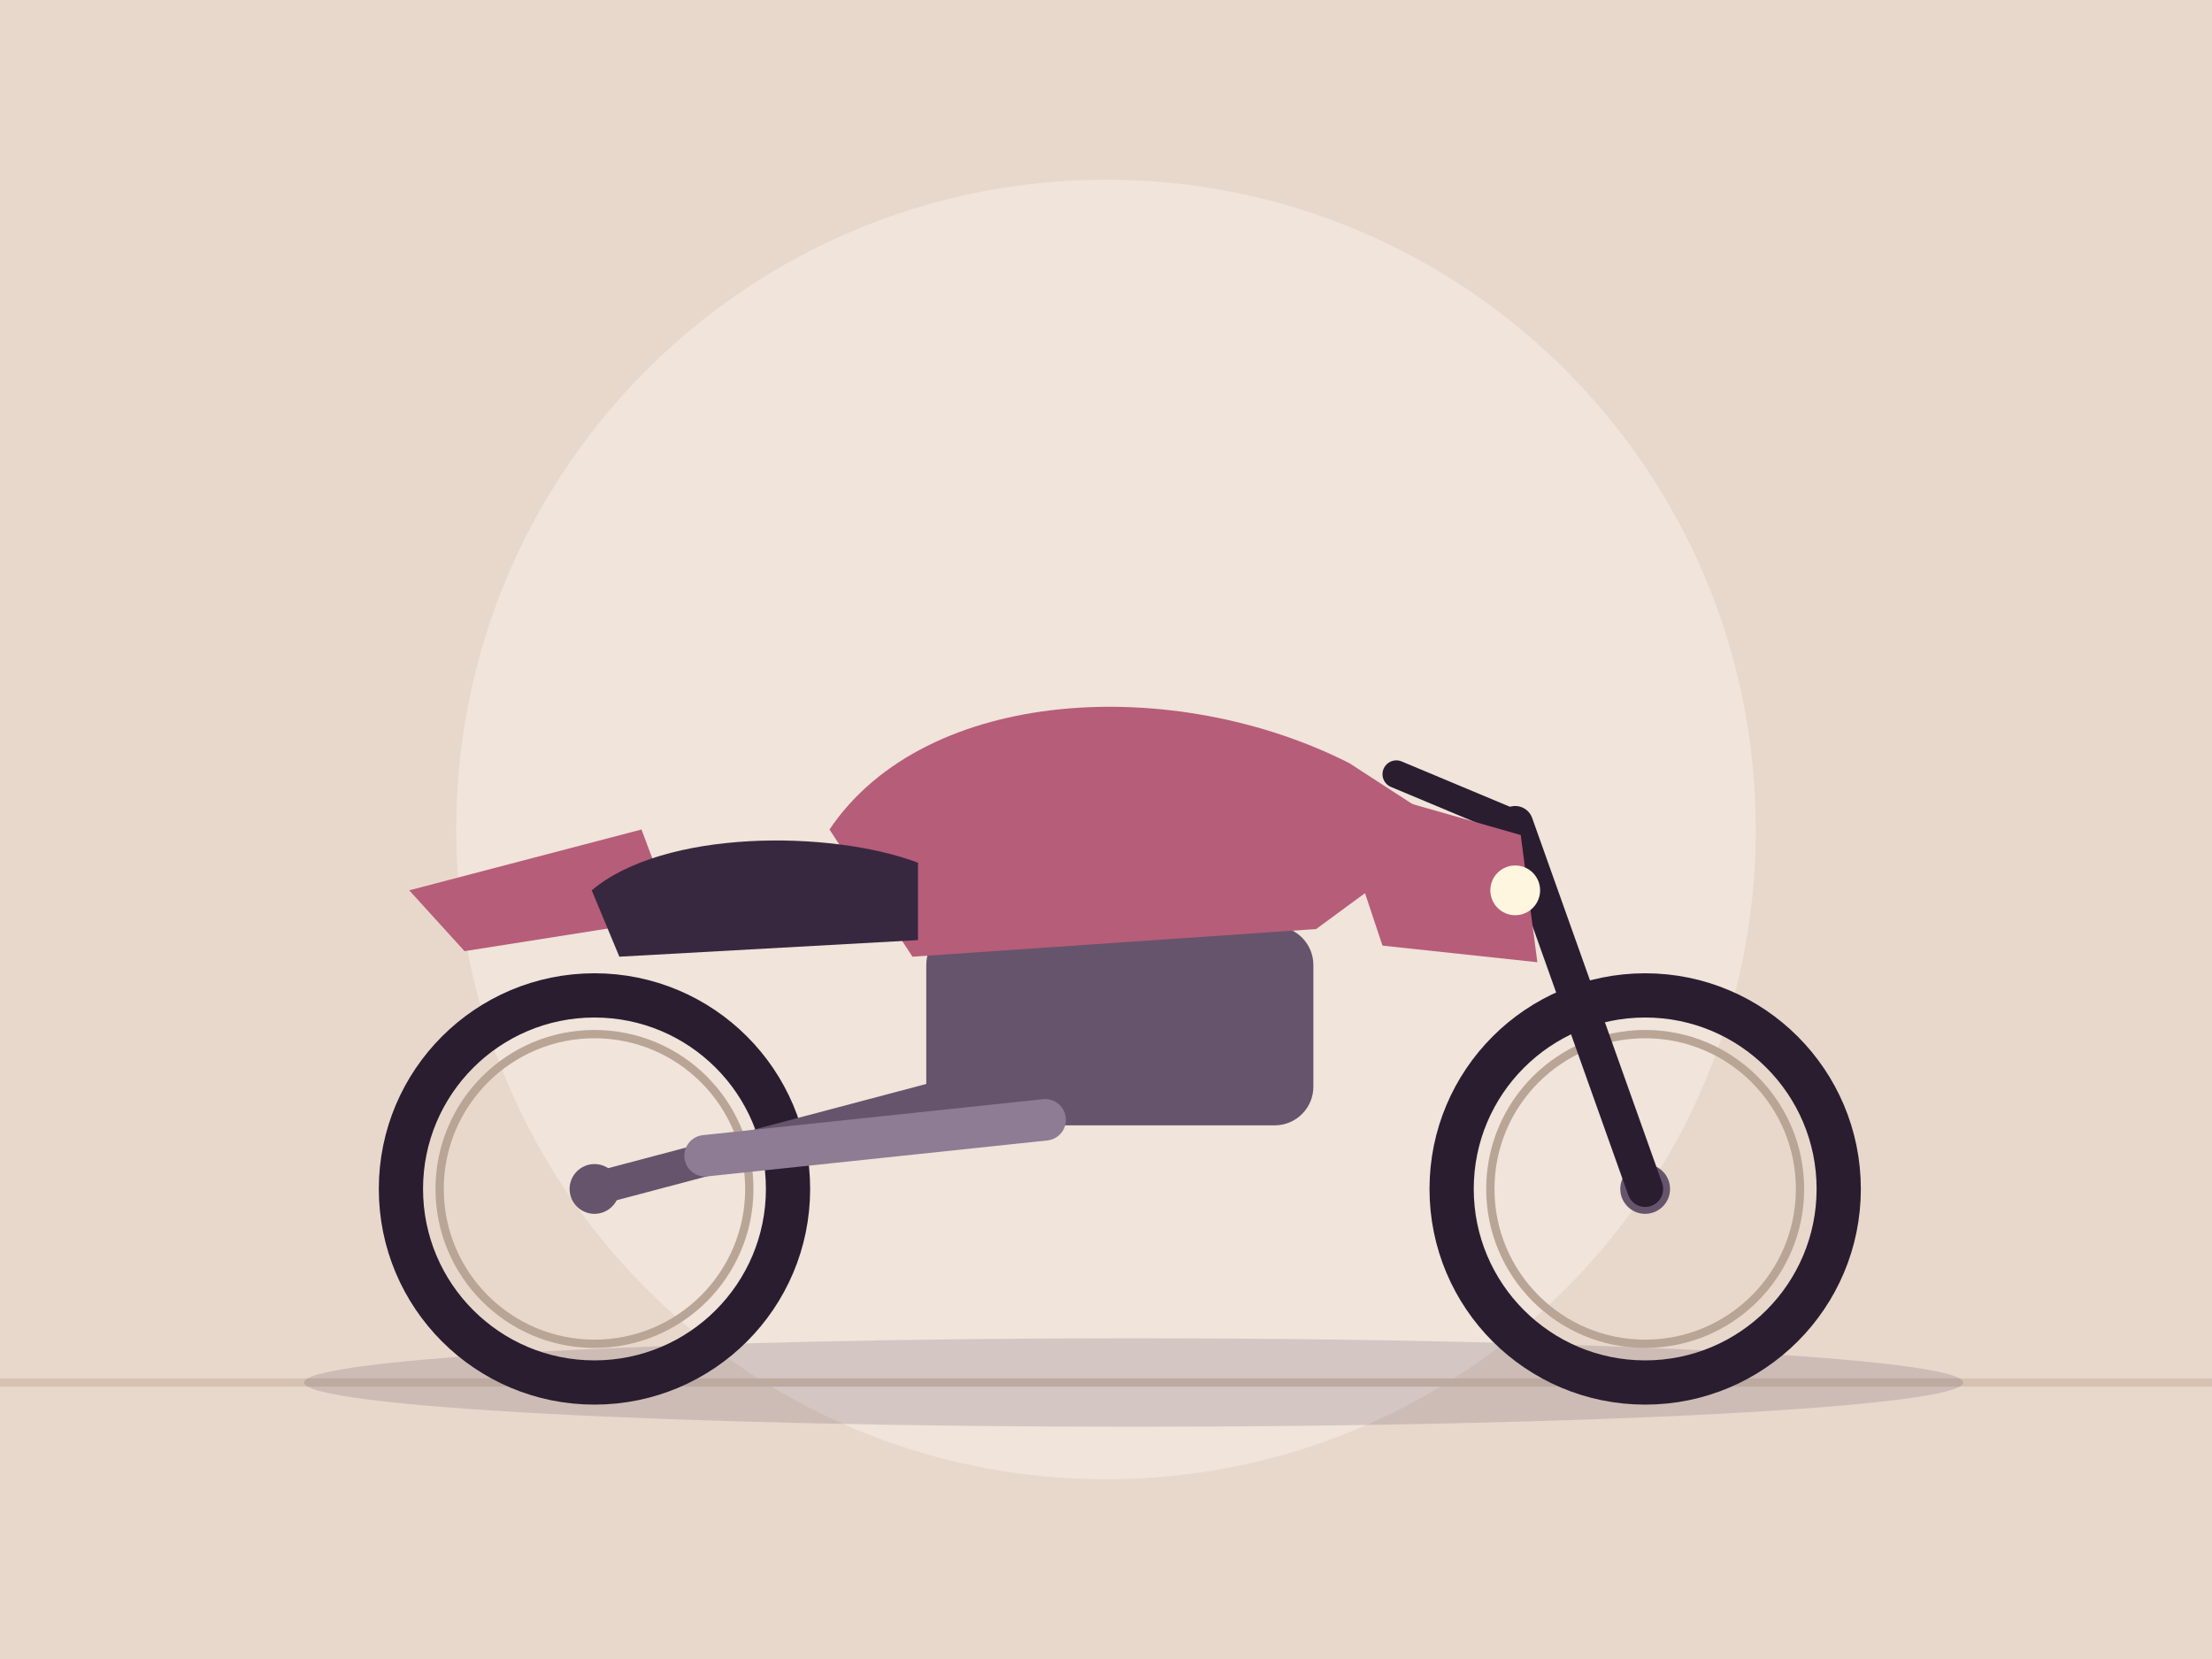
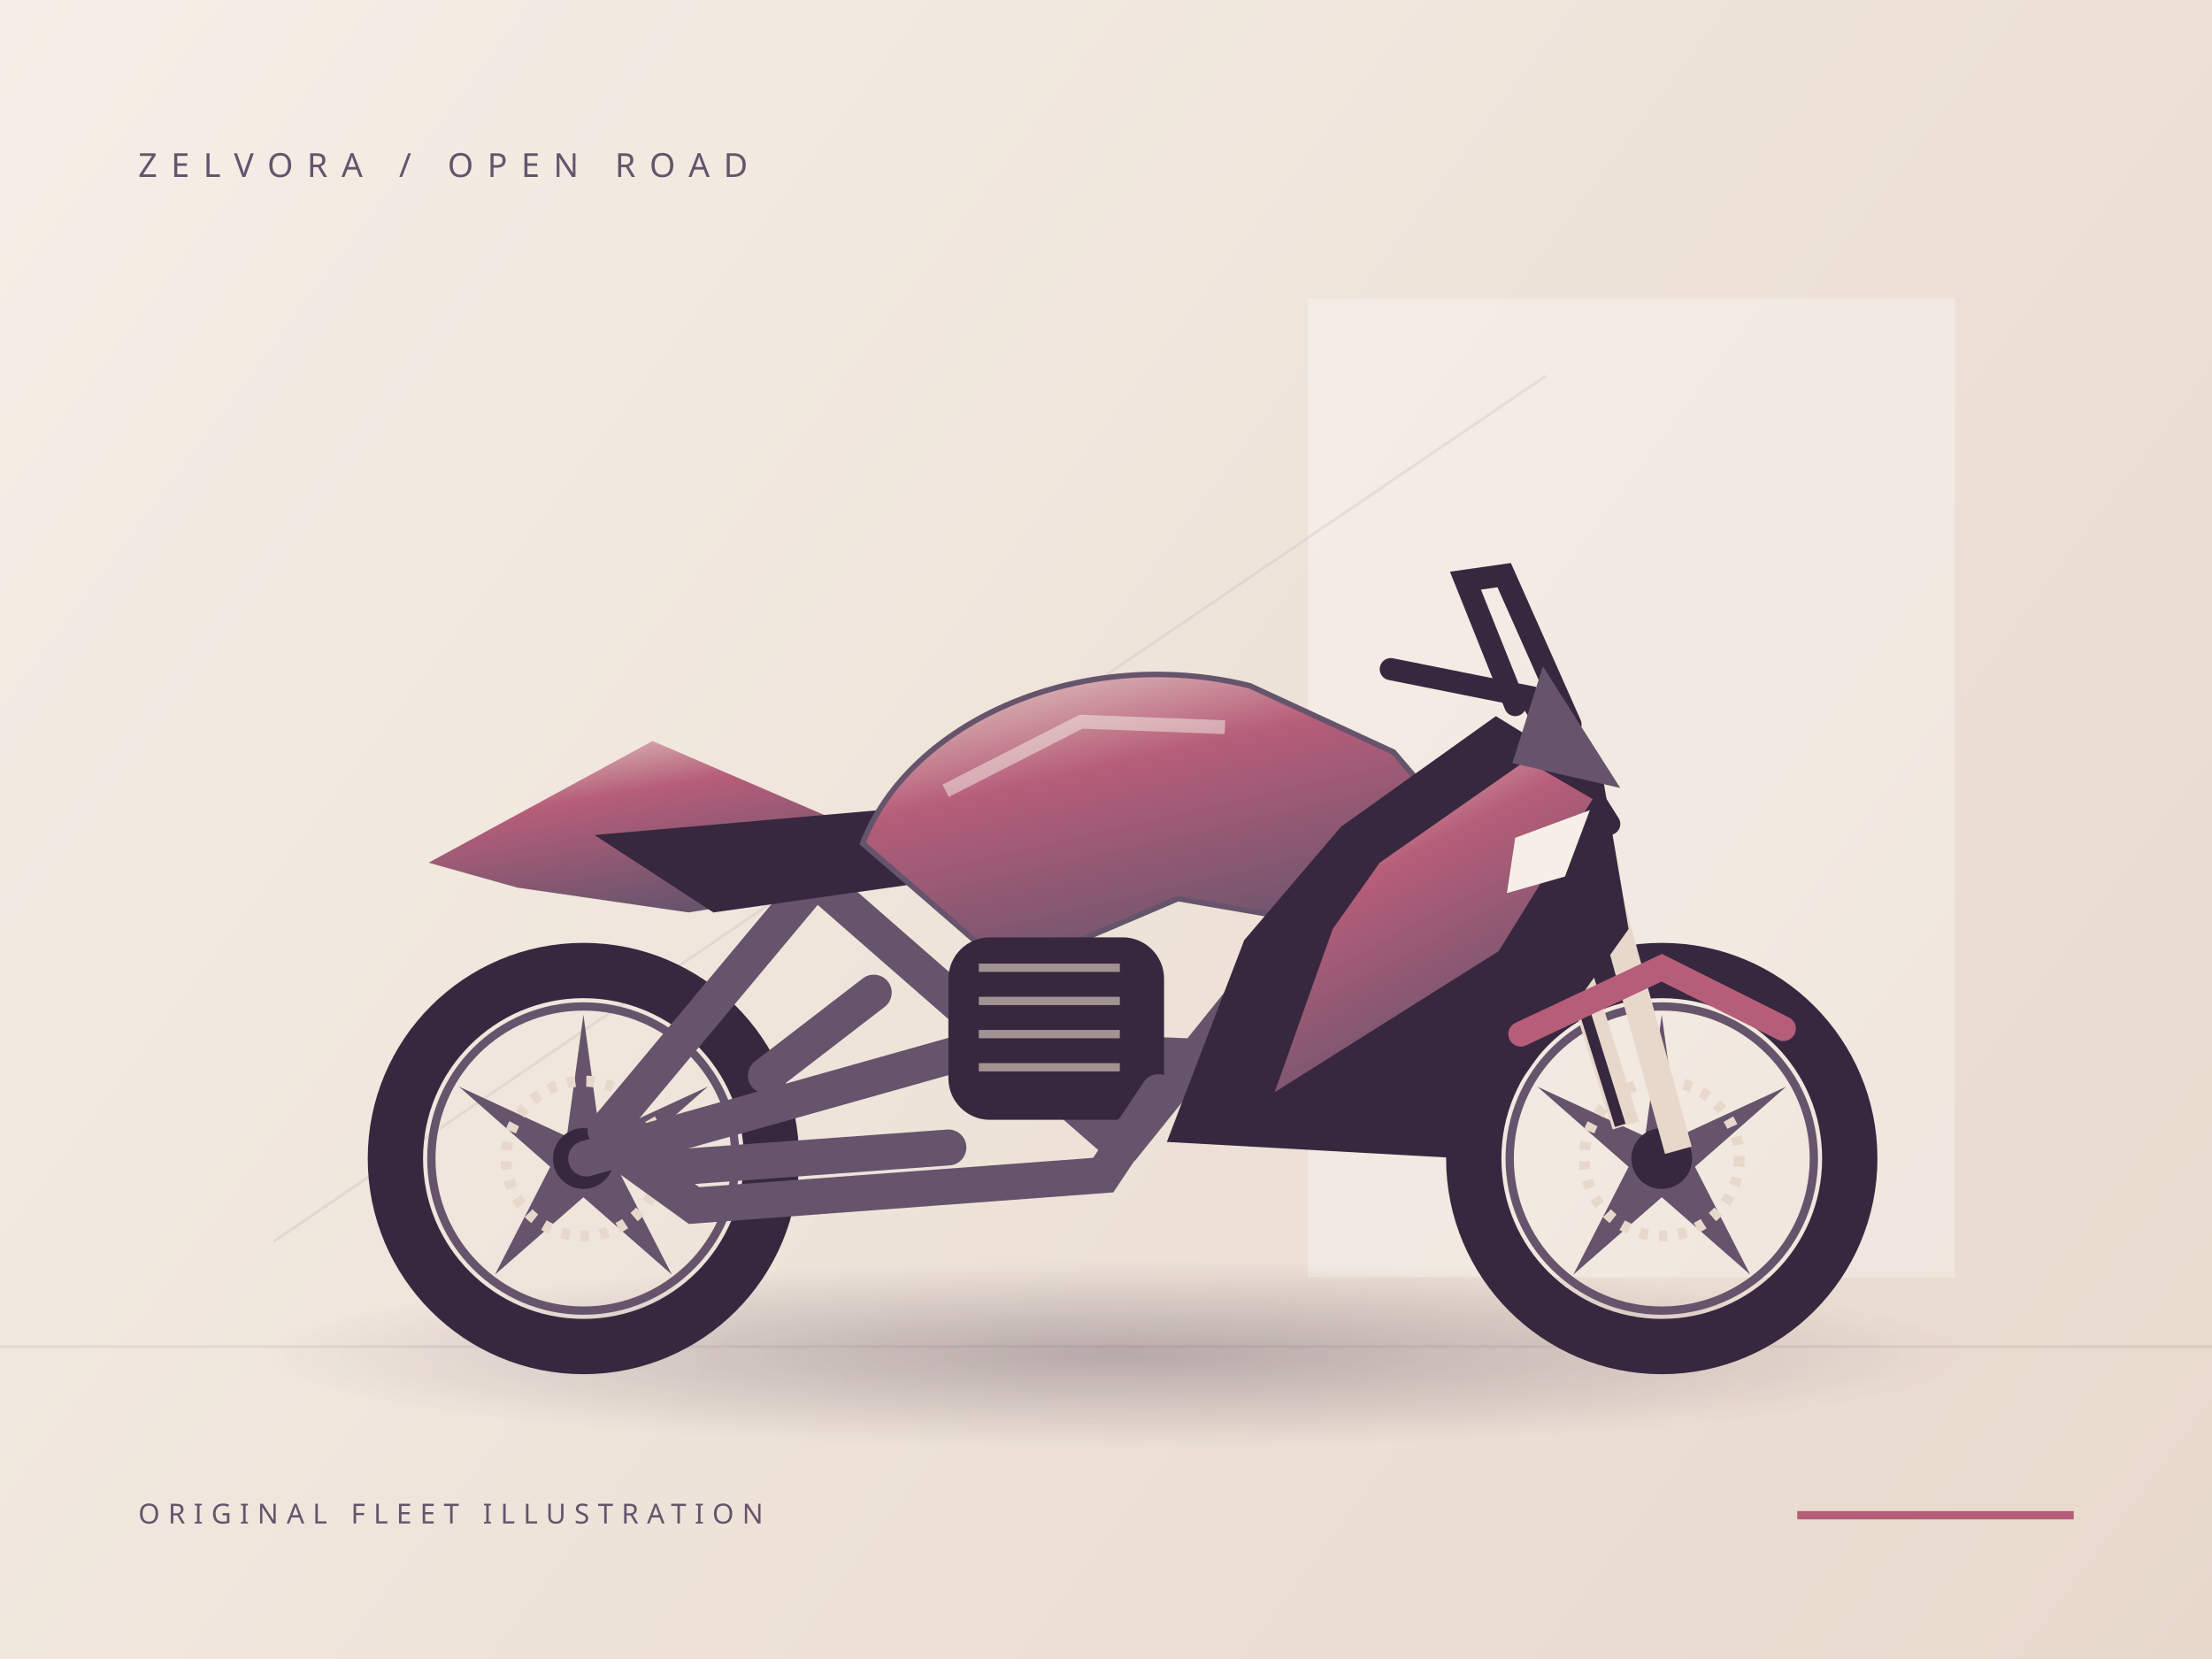
- <svg xmlns="http://www.w3.org/2000/svg" viewBox="0 0 800 600" role="img">
-   <rect width="800" height="600" fill="#E8D8CC" />
-   <circle cx="400" cy="300" r="235" fill="#F5EFE7" opacity=".55" />
-   <line x1="0" y1="500" x2="800" y2="500" stroke="#D6C2B2" stroke-width="3" />
-   <ellipse cx="410" cy="500" rx="300" ry="16" fill="#38283F" opacity=".16" />
-   <circle cx="215" cy="430" r="70" fill="none" stroke="#2A1D30" stroke-width="16" />
-   <circle cx="215" cy="430" r="56" fill="none" stroke="#B9A596" stroke-width="3" />
-   <circle cx="215" cy="430" r="9" fill="#66546C" />
-   <circle cx="595" cy="430" r="70" fill="none" stroke="#2A1D30" stroke-width="16" />
-   <circle cx="595" cy="430" r="56" fill="none" stroke="#B9A596" stroke-width="3" />
-   <circle cx="595" cy="430" r="9" fill="#66546C" />
-   <line x1="595" y1="430" x2="548" y2="298" stroke="#2A1D30" stroke-width="13" stroke-linecap="round" />
-   <line x1="548" y1="298" x2="505" y2="280" stroke="#2A1D30" stroke-width="10" stroke-linecap="round" />
-   <line x1="215" y1="430" x2="385" y2="385" stroke="#66546C" stroke-width="12" stroke-linecap="round" />
-   <path d="M148 322 L232 300 L244 332 L168 344 Z" fill="#B65D79" />
-   <rect x="335" y="335" width="140" height="72" rx="14" fill="#66546C" />
-   <path d="M378 405 L255 418" stroke="#8D7C93" stroke-width="15" stroke-linecap="round" />
-   <path d="M300 300 C335 248 425 244 488 276 L525 300 L476 336 L330 346 Z" fill="#B65D79" />
-   <path d="M214 322 C240 300 300 300 332 312 L332 340 L224 346 Z" fill="#38283F" />
-   <path d="M480 282 L550 302 L556 348 L500 342 Z" fill="#B65D79" />
-   <circle cx="548" cy="322" r="9" fill="#FFF6E0" />
+ <svg xmlns="http://www.w3.org/2000/svg" viewBox="0 0 800 600" fill="none">
+   <defs>
+     <linearGradient id="bg" x2="800" y2="600" gradientUnits="userSpaceOnUse">
+       <stop stop-color="#F5EFE7" />
+       <stop offset="1" stop-color="#E8D8CC" />
+     </linearGradient>
+     <linearGradient id="paint" x2=".5" y2="1">
+       <stop stop-color="#E8D8CC" />
+       <stop offset=".4" stop-color="#B65D79" />
+       <stop offset="1" stop-color="#66546C" />
+     </linearGradient>
+     <radialGradient id="shadow">
+       <stop stop-color="#38283F" stop-opacity=".3" />
+       <stop offset="1" stop-color="#38283F" stop-opacity="0" />
+     </radialGradient>
+     <g id="wheel">
+       <circle r="68" stroke="#38283F" stroke-width="20" />
+       <circle r="55" stroke="#66546C" stroke-width="3" />
+       <path d="M0-52 6-8 45-26 12 3 32 42 0 14-32 42-12 3-45-26-6-8Z" fill="#66546C" />
+       <circle r="28" stroke="#E8D8CC" stroke-width="4" stroke-dasharray="3 4" />
+       <circle r="11" fill="#38283F" />
+     </g>
+   </defs>
+   <path fill="url(#bg)" d="M0 0h800v600H0z" />
+   <path d="M473 108h234v354H473z" fill="#FFFFFF" opacity=".3" />
+   <path d="m99 449 460-313M0 487h800" stroke="#66546C" opacity=".1" />
+   <text x="50" y="64" fill="#66546C" font-size="12" font-family="sans-serif" letter-spacing="5">ZELVORA / OPEN ROAD</text>
+   <ellipse cx="405" cy="490" rx="310" ry="34" fill="url(#shadow)" />
+   <use href="#wheel" x="211" y="419" />
+   <use href="#wheel" x="601" y="419" />
+   <path d="m212 419 142-40 100 4m-235 26 76-91 111 97 91-113" stroke="#66546C" stroke-width="13" stroke-linecap="round" stroke-linejoin="round" />
+   <path d="m575 300 32 116m-50-108 31 99" stroke="#E8D8CC" stroke-width="10" />
+   <path d="m556 311 30 96" stroke="#38283F" stroke-width="4" />
+   <path d="m582 298-29-46-50-10m45 13-18-45 14-2 24 54" stroke="#38283F" stroke-width="8" stroke-linecap="round" />
+   <path d="m155 312 81-44 72 31 29 17-88 14-62-9Z" fill="url(#paint)" />
+   <path d="m215 302 103-9 32 24-92 13Z" fill="#38283F" />
+   <path d="M312 305c17-44 79-72 140-57l52 24 41 48-61 15-58-10-61 26-53-46Z" fill="url(#paint)" stroke="#66546C" stroke-width="2" />
+   <path d="m342 286 49-25 52 2" stroke="#F5EFE7" stroke-width="5" opacity=".5" />
+   <path d="m485 299 56-40 39 24 9 53-59 83-108-6 28-73 35-41Z" fill="#38283F" />
+   <path d="m499 312 53-37 24 14-34 55-81 51 21-59Z" fill="url(#paint)" />
+   <path d="m547 276 11-35 28 44" fill="#66546C" />
+   <path d="m548 303 27-10-9 24-21 6Z" fill="#F5EFE7" />
+   <rect x="343" y="339" width="78" height="66" rx="15" fill="#38283F" />
+   <path d="M354 350h51m-51 12h51m-51 12h51m-51 12h51" stroke="#E8D8CC" stroke-width="3" opacity=".6" />
+   <path d="m419 395-20 30-148 11-18-13 110-8m-66-26 39-30" stroke="#66546C" stroke-width="13" stroke-linecap="round" />
+   <path d="m550 374 51-24 44 22" stroke="#B65D79" stroke-width="9" stroke-linecap="round" />
+   <text x="50" y="551" fill="#66546C" font-size="10" font-family="sans-serif" letter-spacing="3">ORIGINAL FLEET ILLUSTRATION</text>
+   <path d="M650 548h100" stroke="#B65D79" stroke-width="3" />
</svg>
